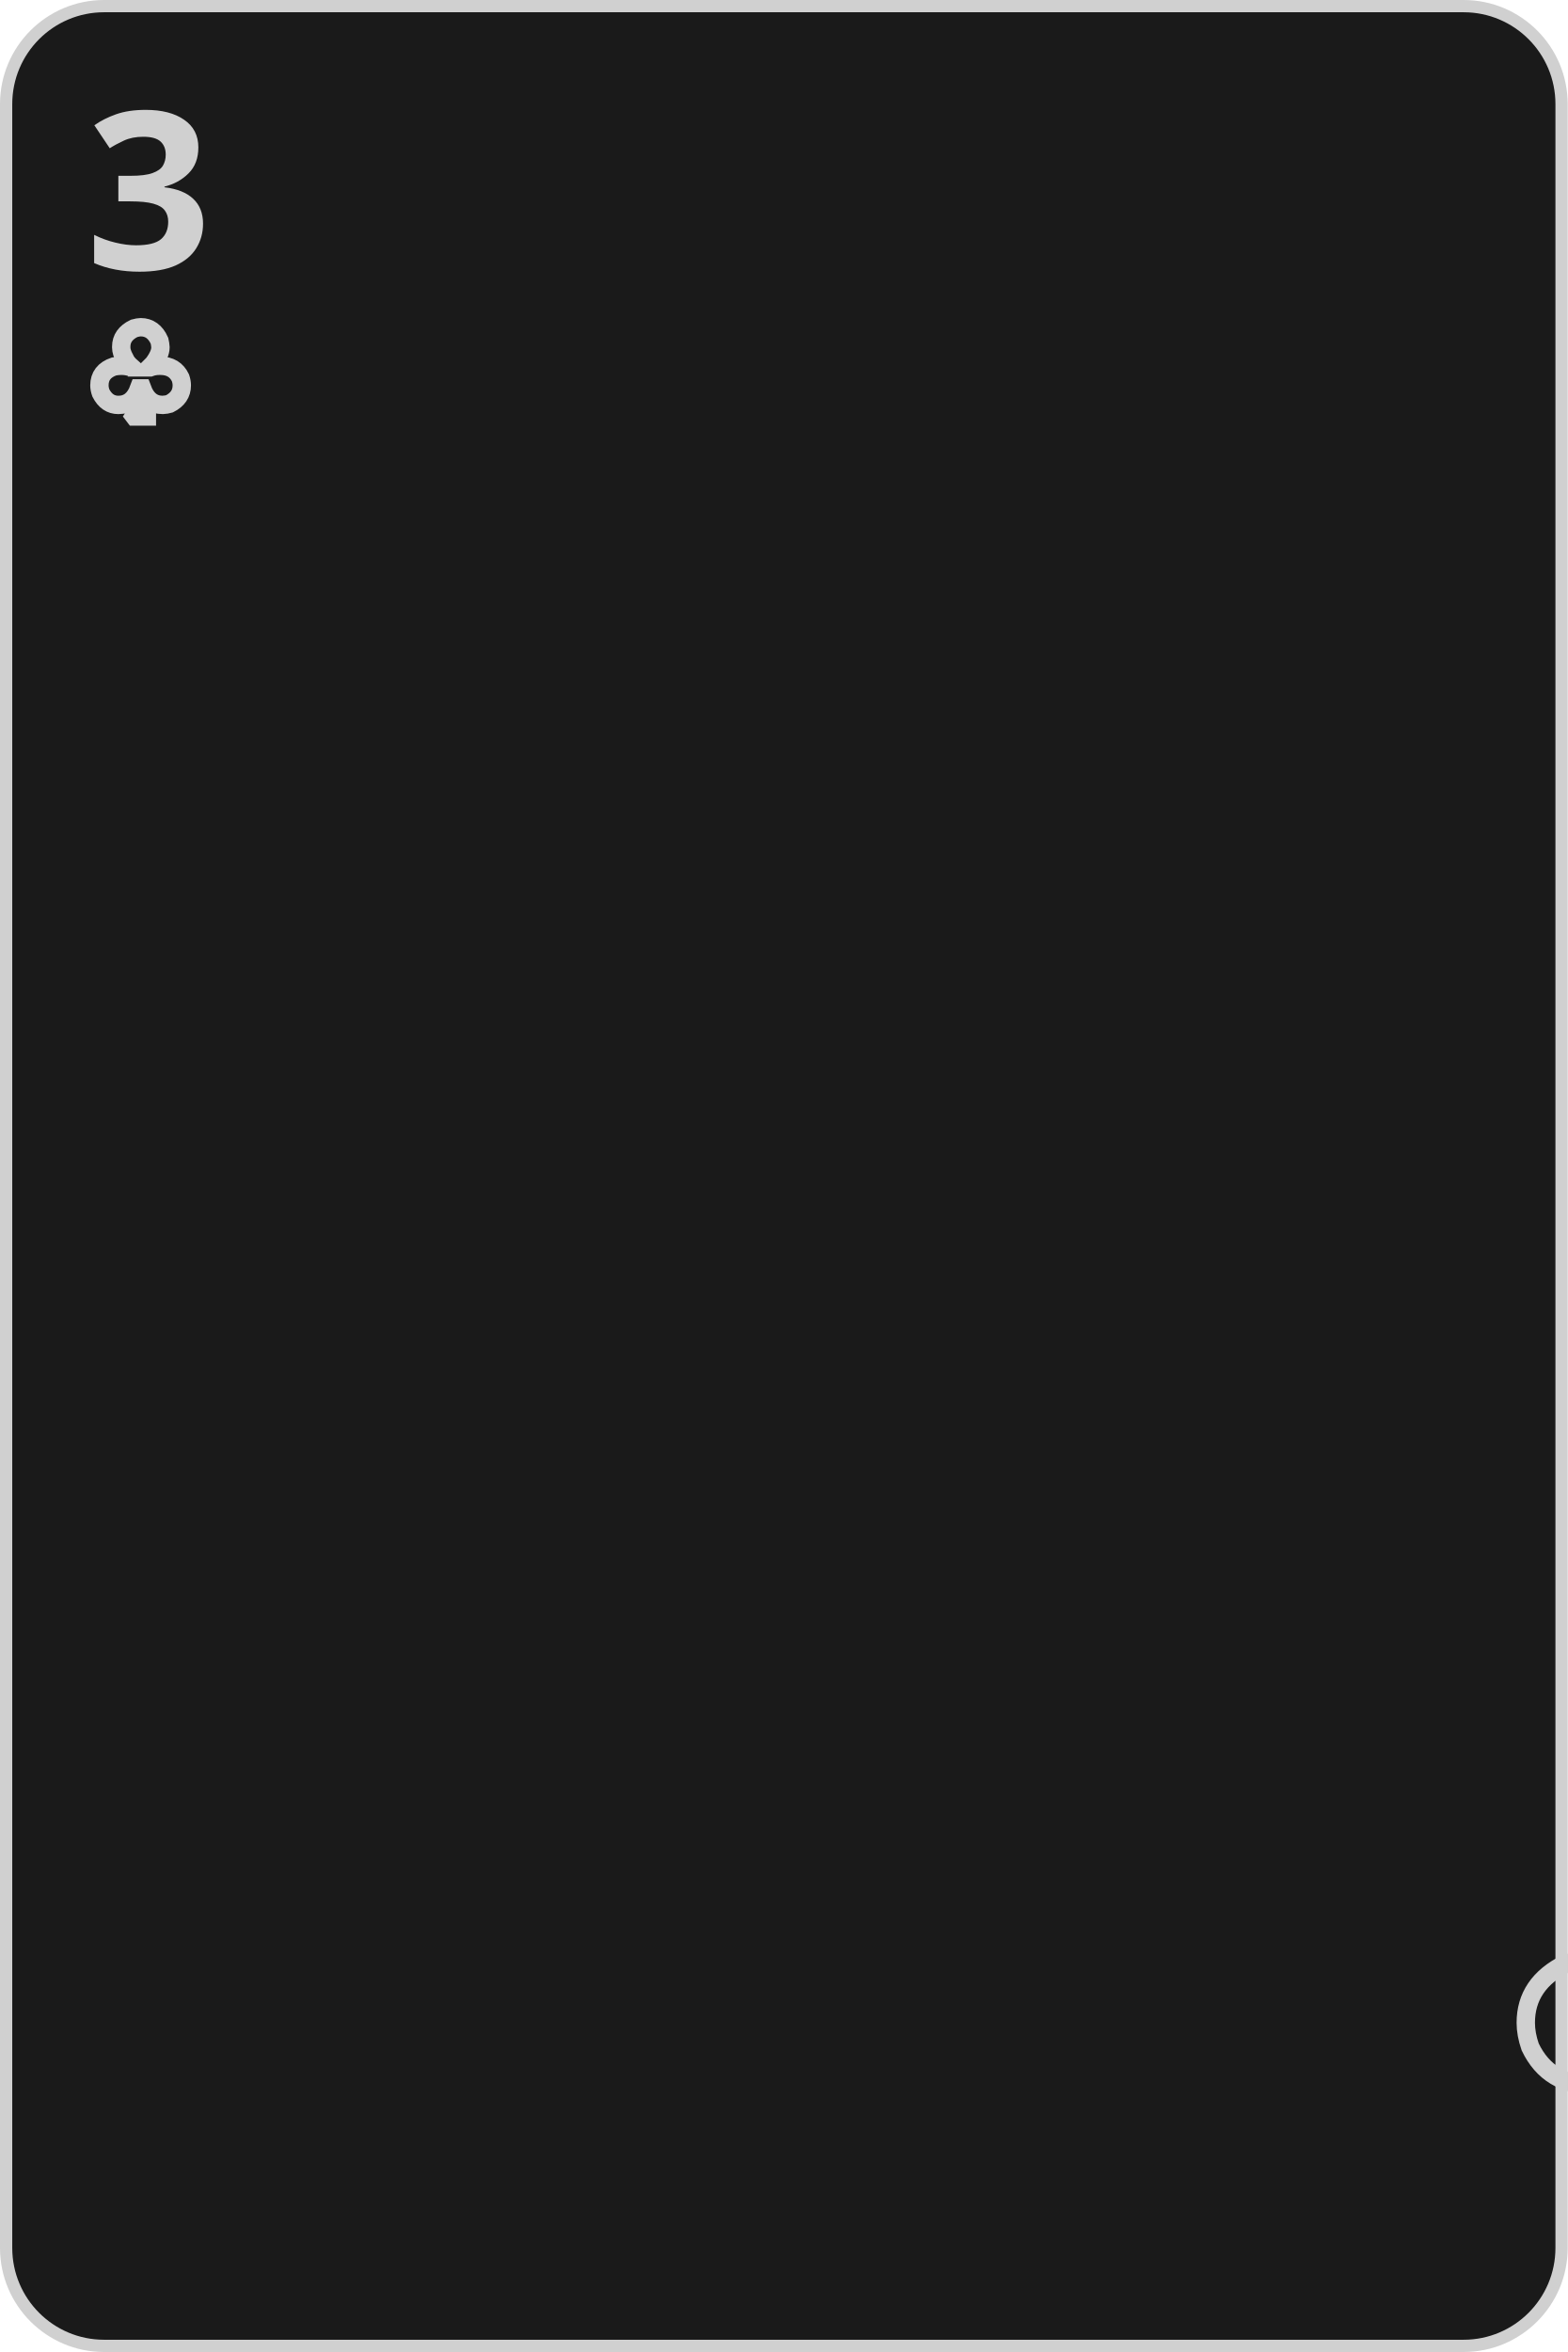
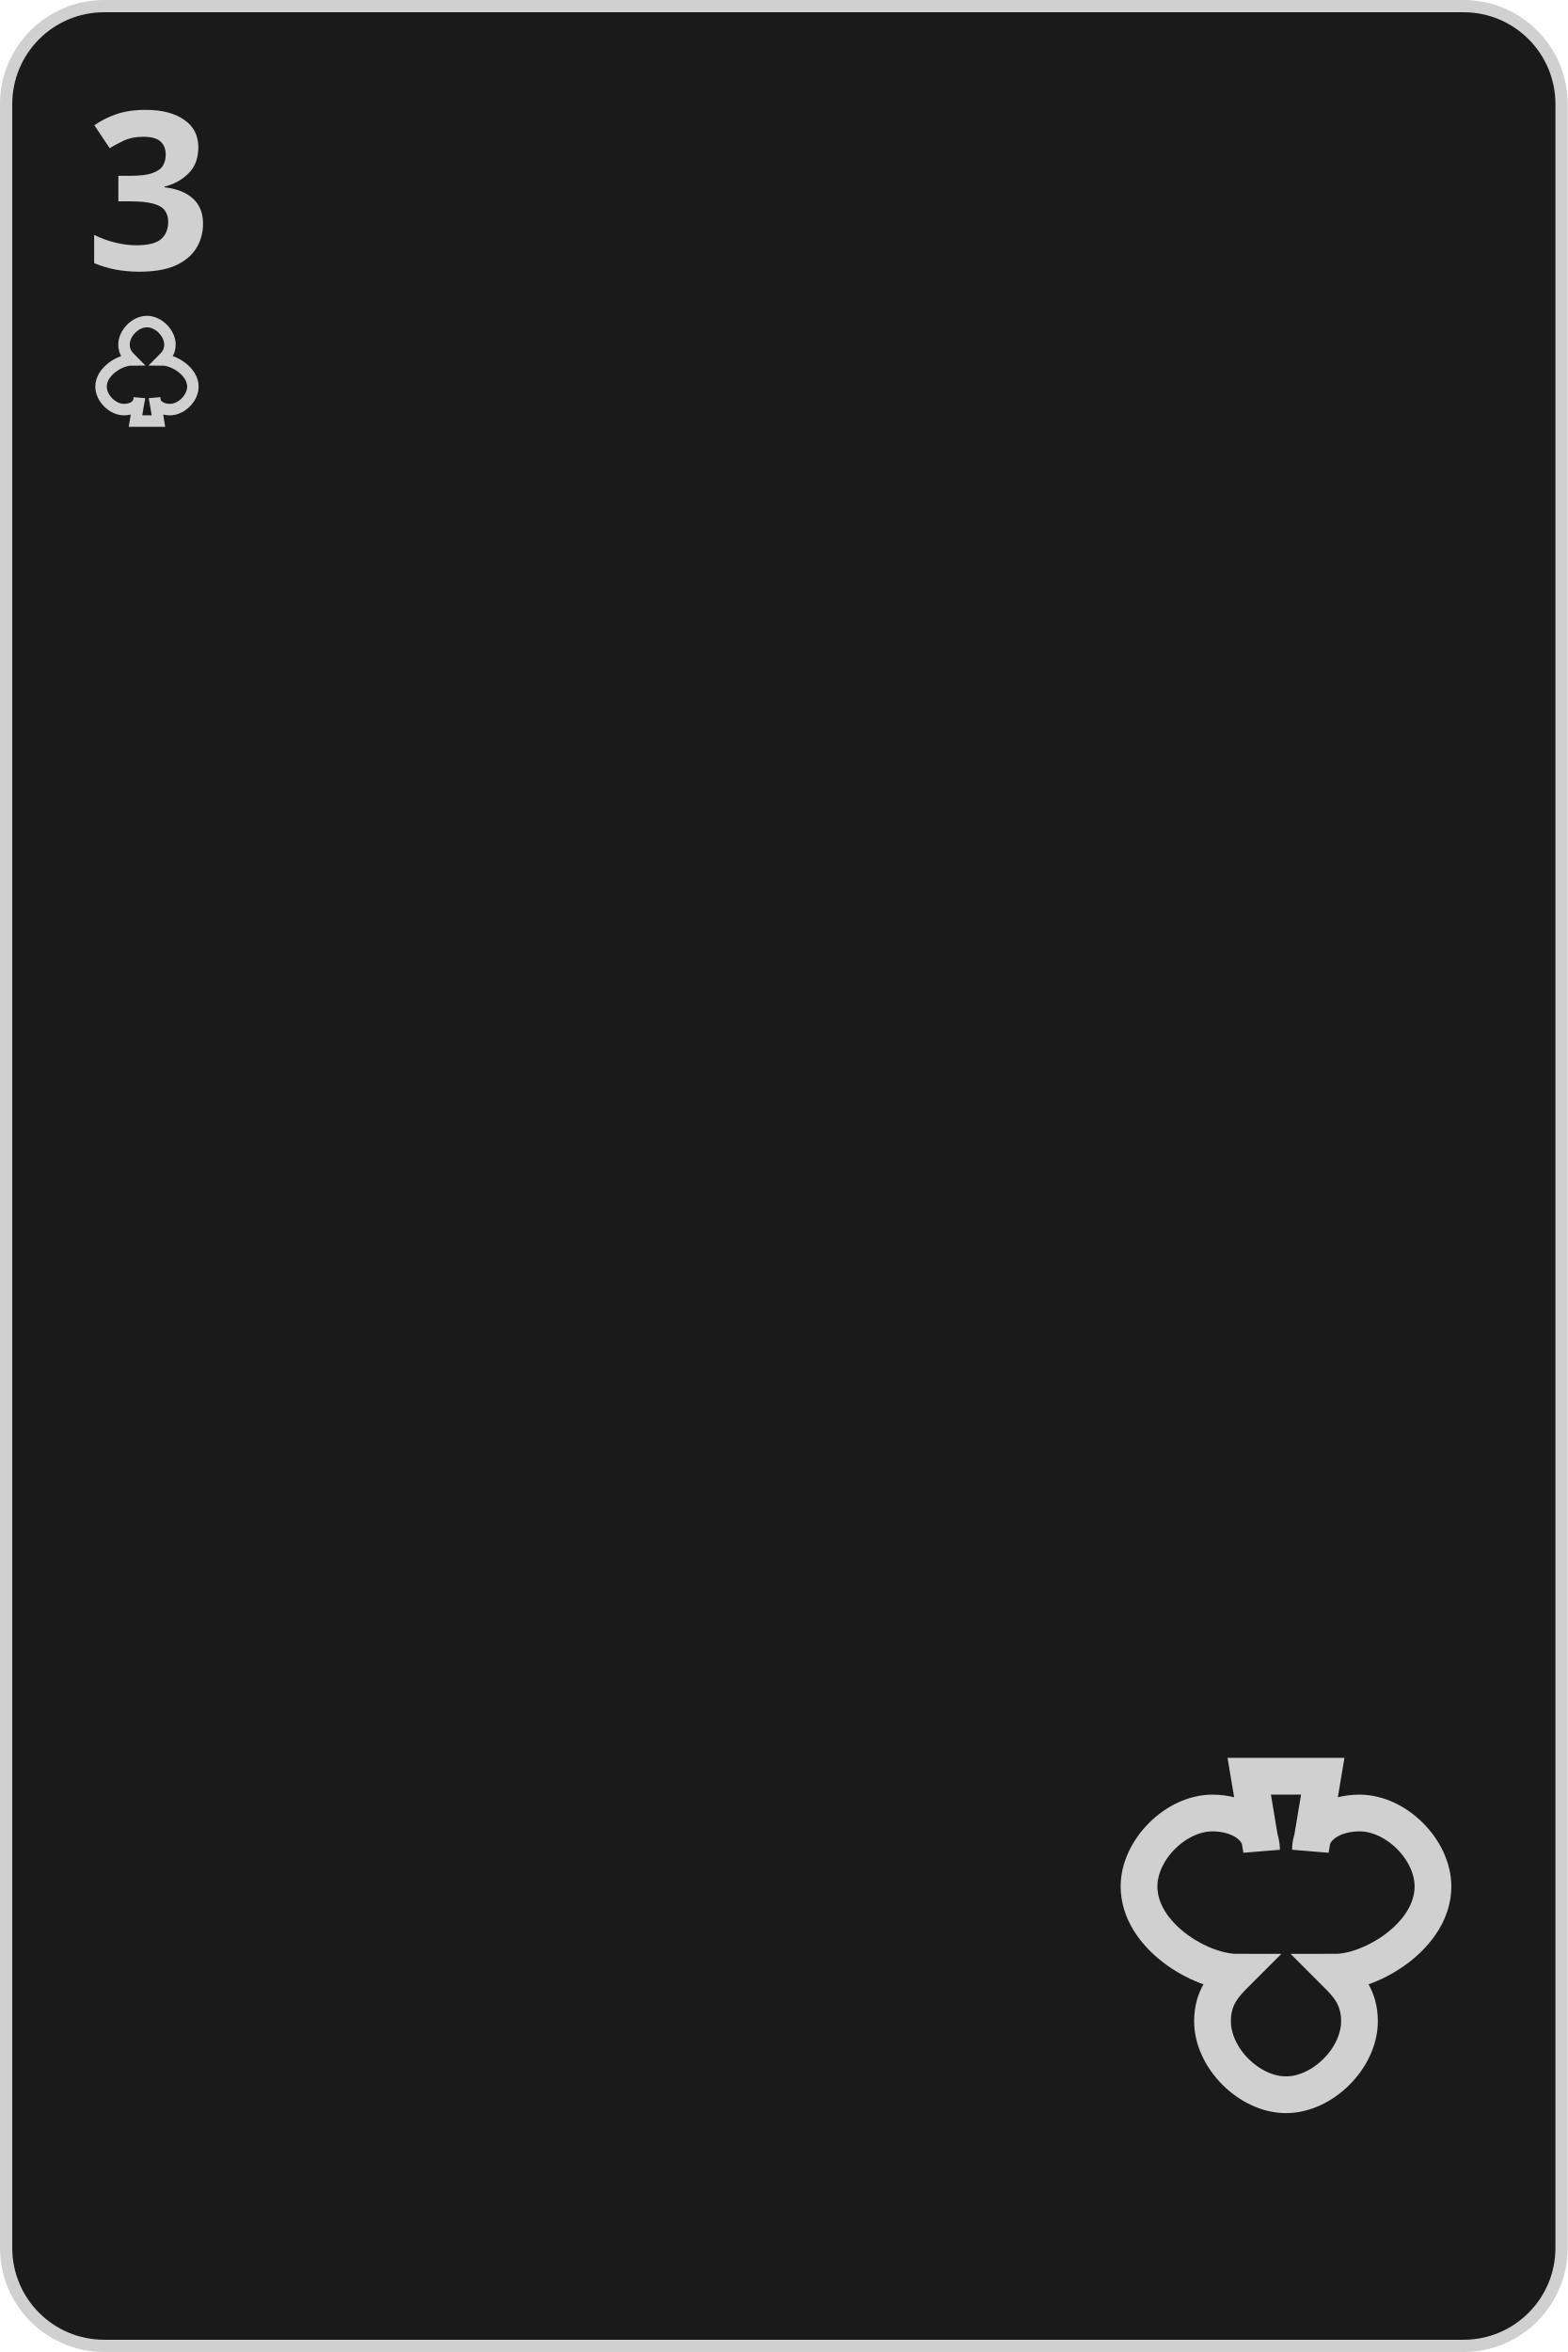
<svg xmlns="http://www.w3.org/2000/svg" width="256" height="384" viewBox="0 0 256 384">
  <rect x="1" y="1" width="254" height="382" rx="16" ry="16" fill="#1a1a1a" stroke="#d0d0d0" stroke-width="2" />
  <text x="14" y="44" font-family="Fira Mono" font-size="36" font-weight="700" fill="#d0d0d0">3</text>
-   <text x="14" y="68" font-family="Fira Mono" font-size="20" fill="none" stroke="#d0d0d0" stroke-width="3">♣</text>
-   <text x="242" y="350" font-family="Fira Mono" font-size="64" text-anchor="end" fill="none" stroke="#d0d0d0" stroke-width="3" transform="rotate(180 242 332)">♣</text>
+   <g transform="translate(14 50) scale(0.625)">
+     <path d="M16,4 C 13,4 10,7 10,10 C 10,12 11,13 12,14 C 9,14 4,17 4,21 C 4,24 7,27 10,27 C 12,27 14,26 14,24 L 13,30 L 19,30 L 18,24 C 18,26 20,27 22,27 C 25,27 28,24 28,21 C 28,17 23,14 20,14 C 21,13 22,12 22,10 C 22,7 19,4 16,4 Z" fill="none" stroke="#d0d0d0" stroke-width="3" />
+   </g>
+   <g transform="translate(242 350) rotate(180) scale(2)">
+     <path d="M16,4 C 13,4 10,7 10,10 C 10,12 11,13 12,14 C 9,14 4,17 4,21 C 4,24 7,27 10,27 C 12,27 14,26 14,24 L 13,30 L 19,30 L 18,24 C 18,26 20,27 22,27 C 25,27 28,24 28,21 C 28,17 23,14 20,14 C 21,13 22,12 22,10 C 22,7 19,4 16,4 Z" fill="none" stroke="#d0d0d0" stroke-width="3" />
+   </g>
</svg>
